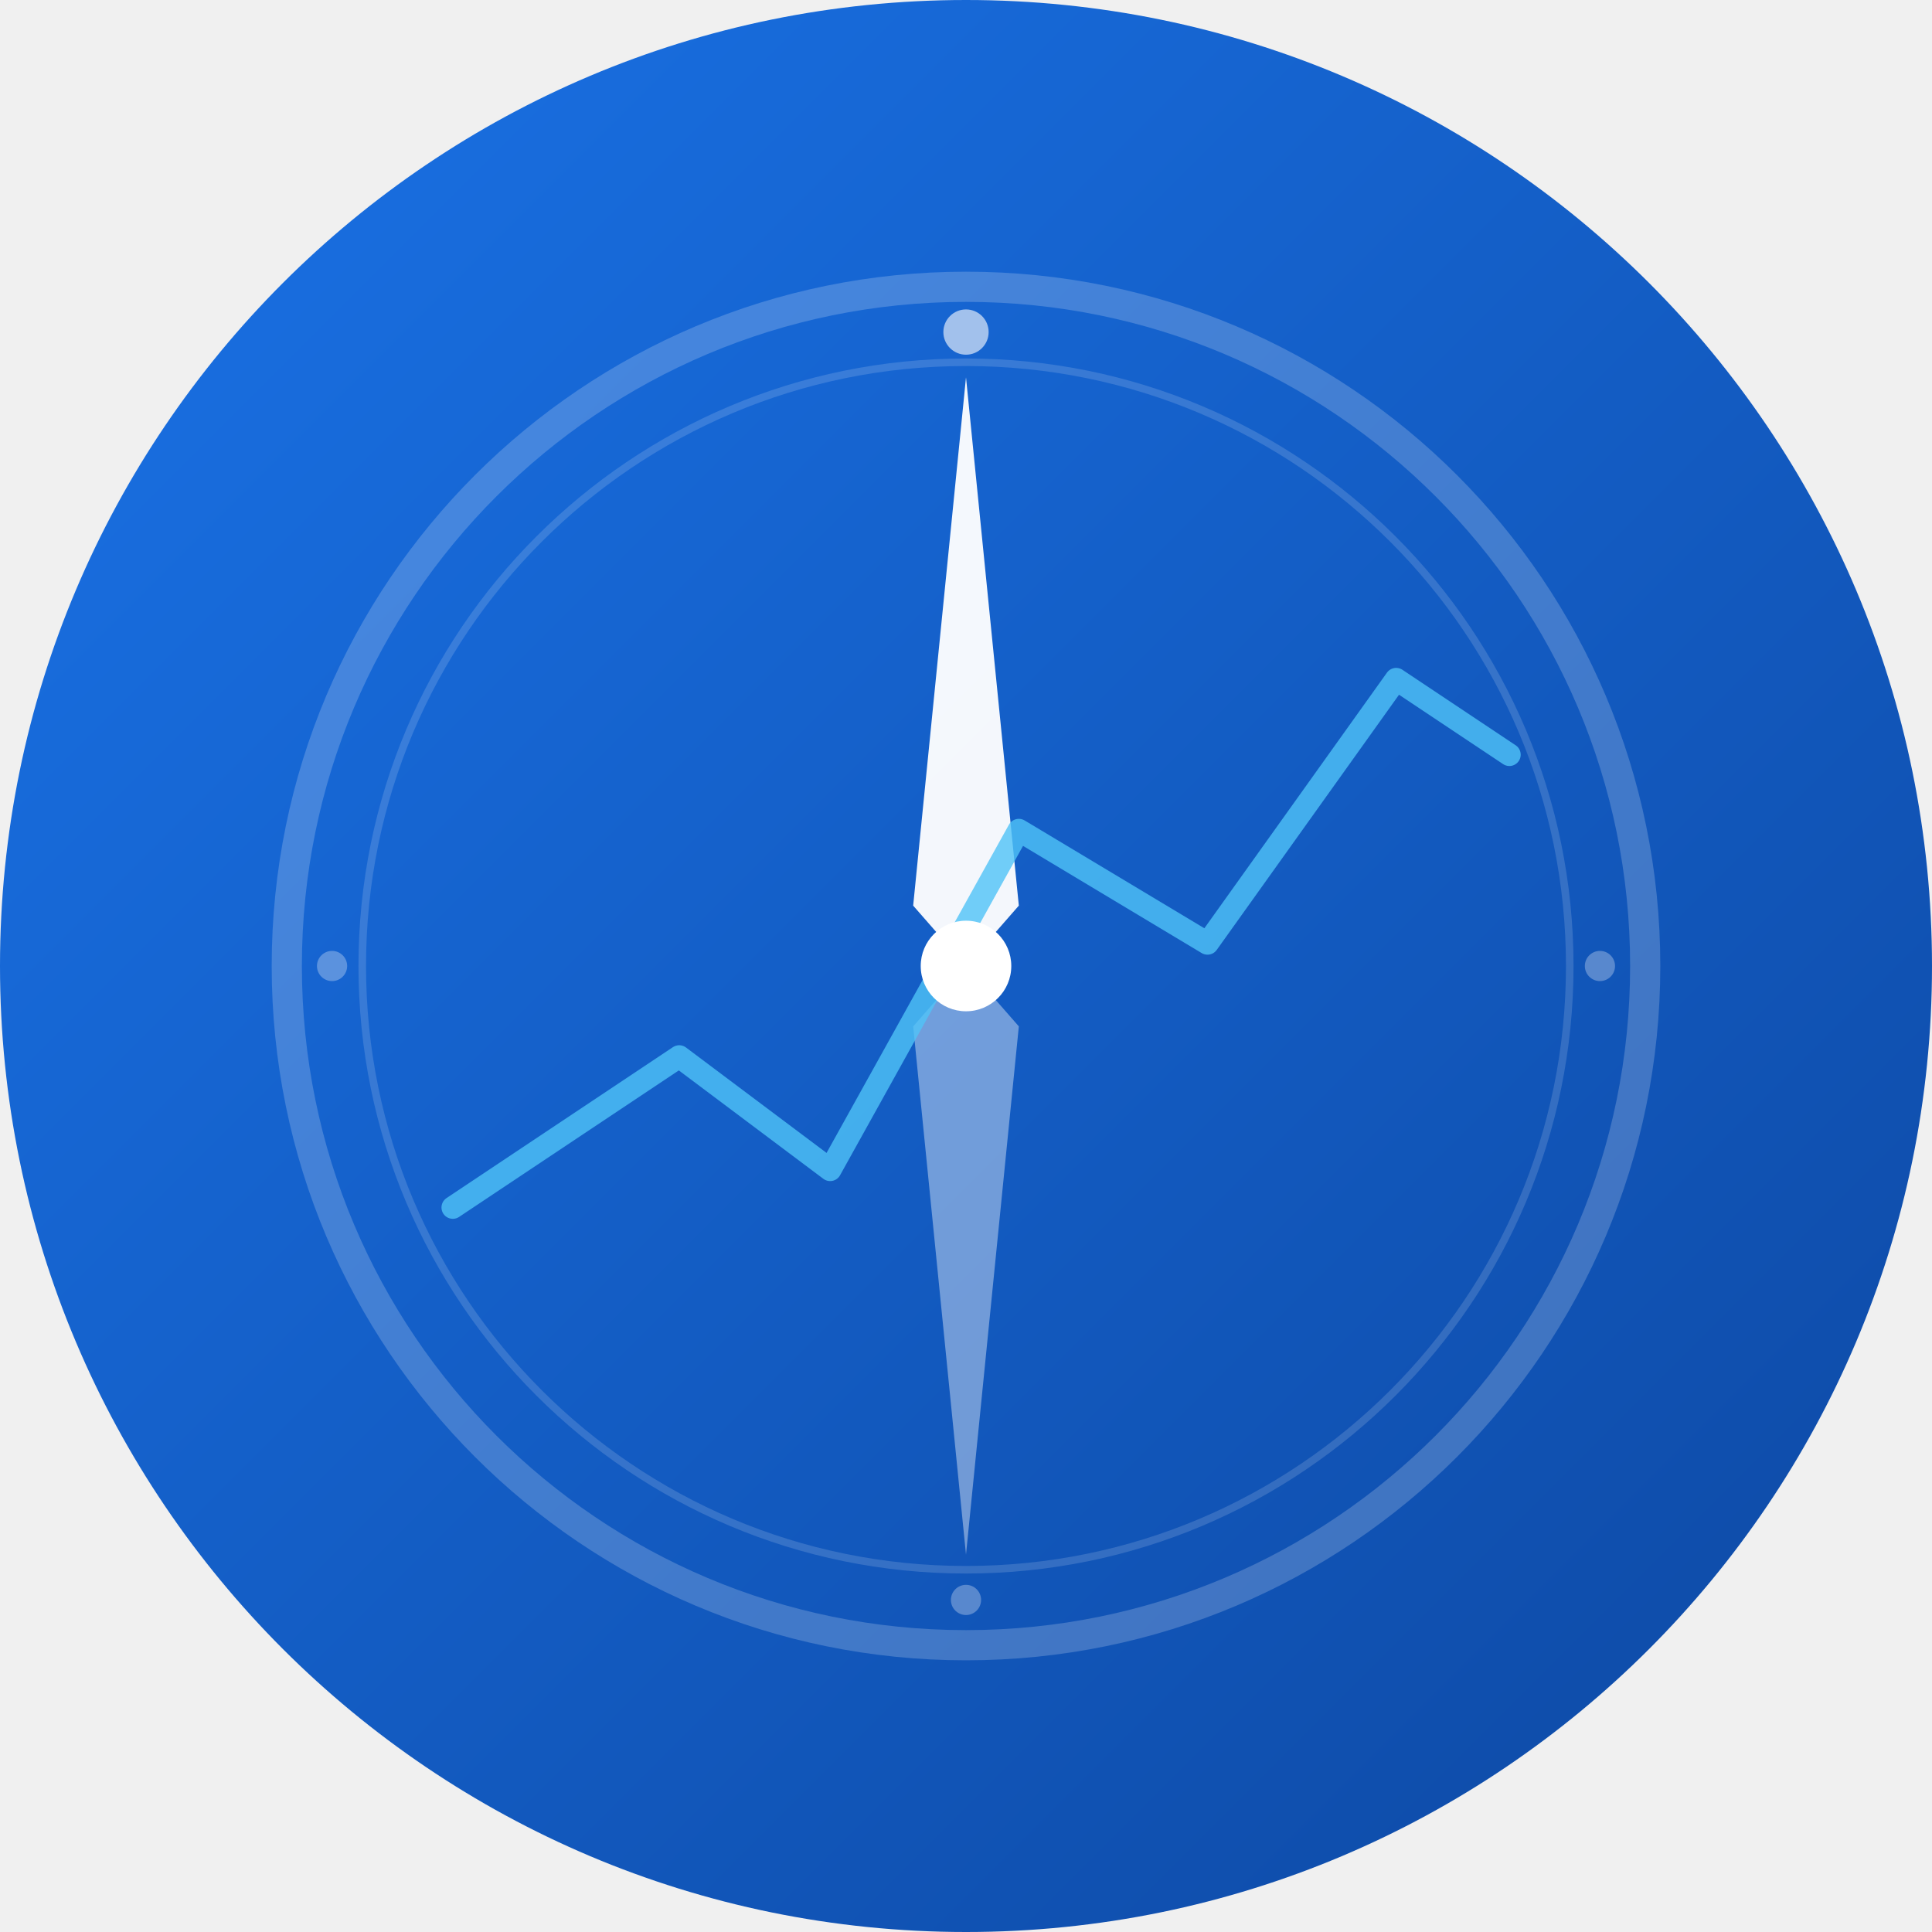
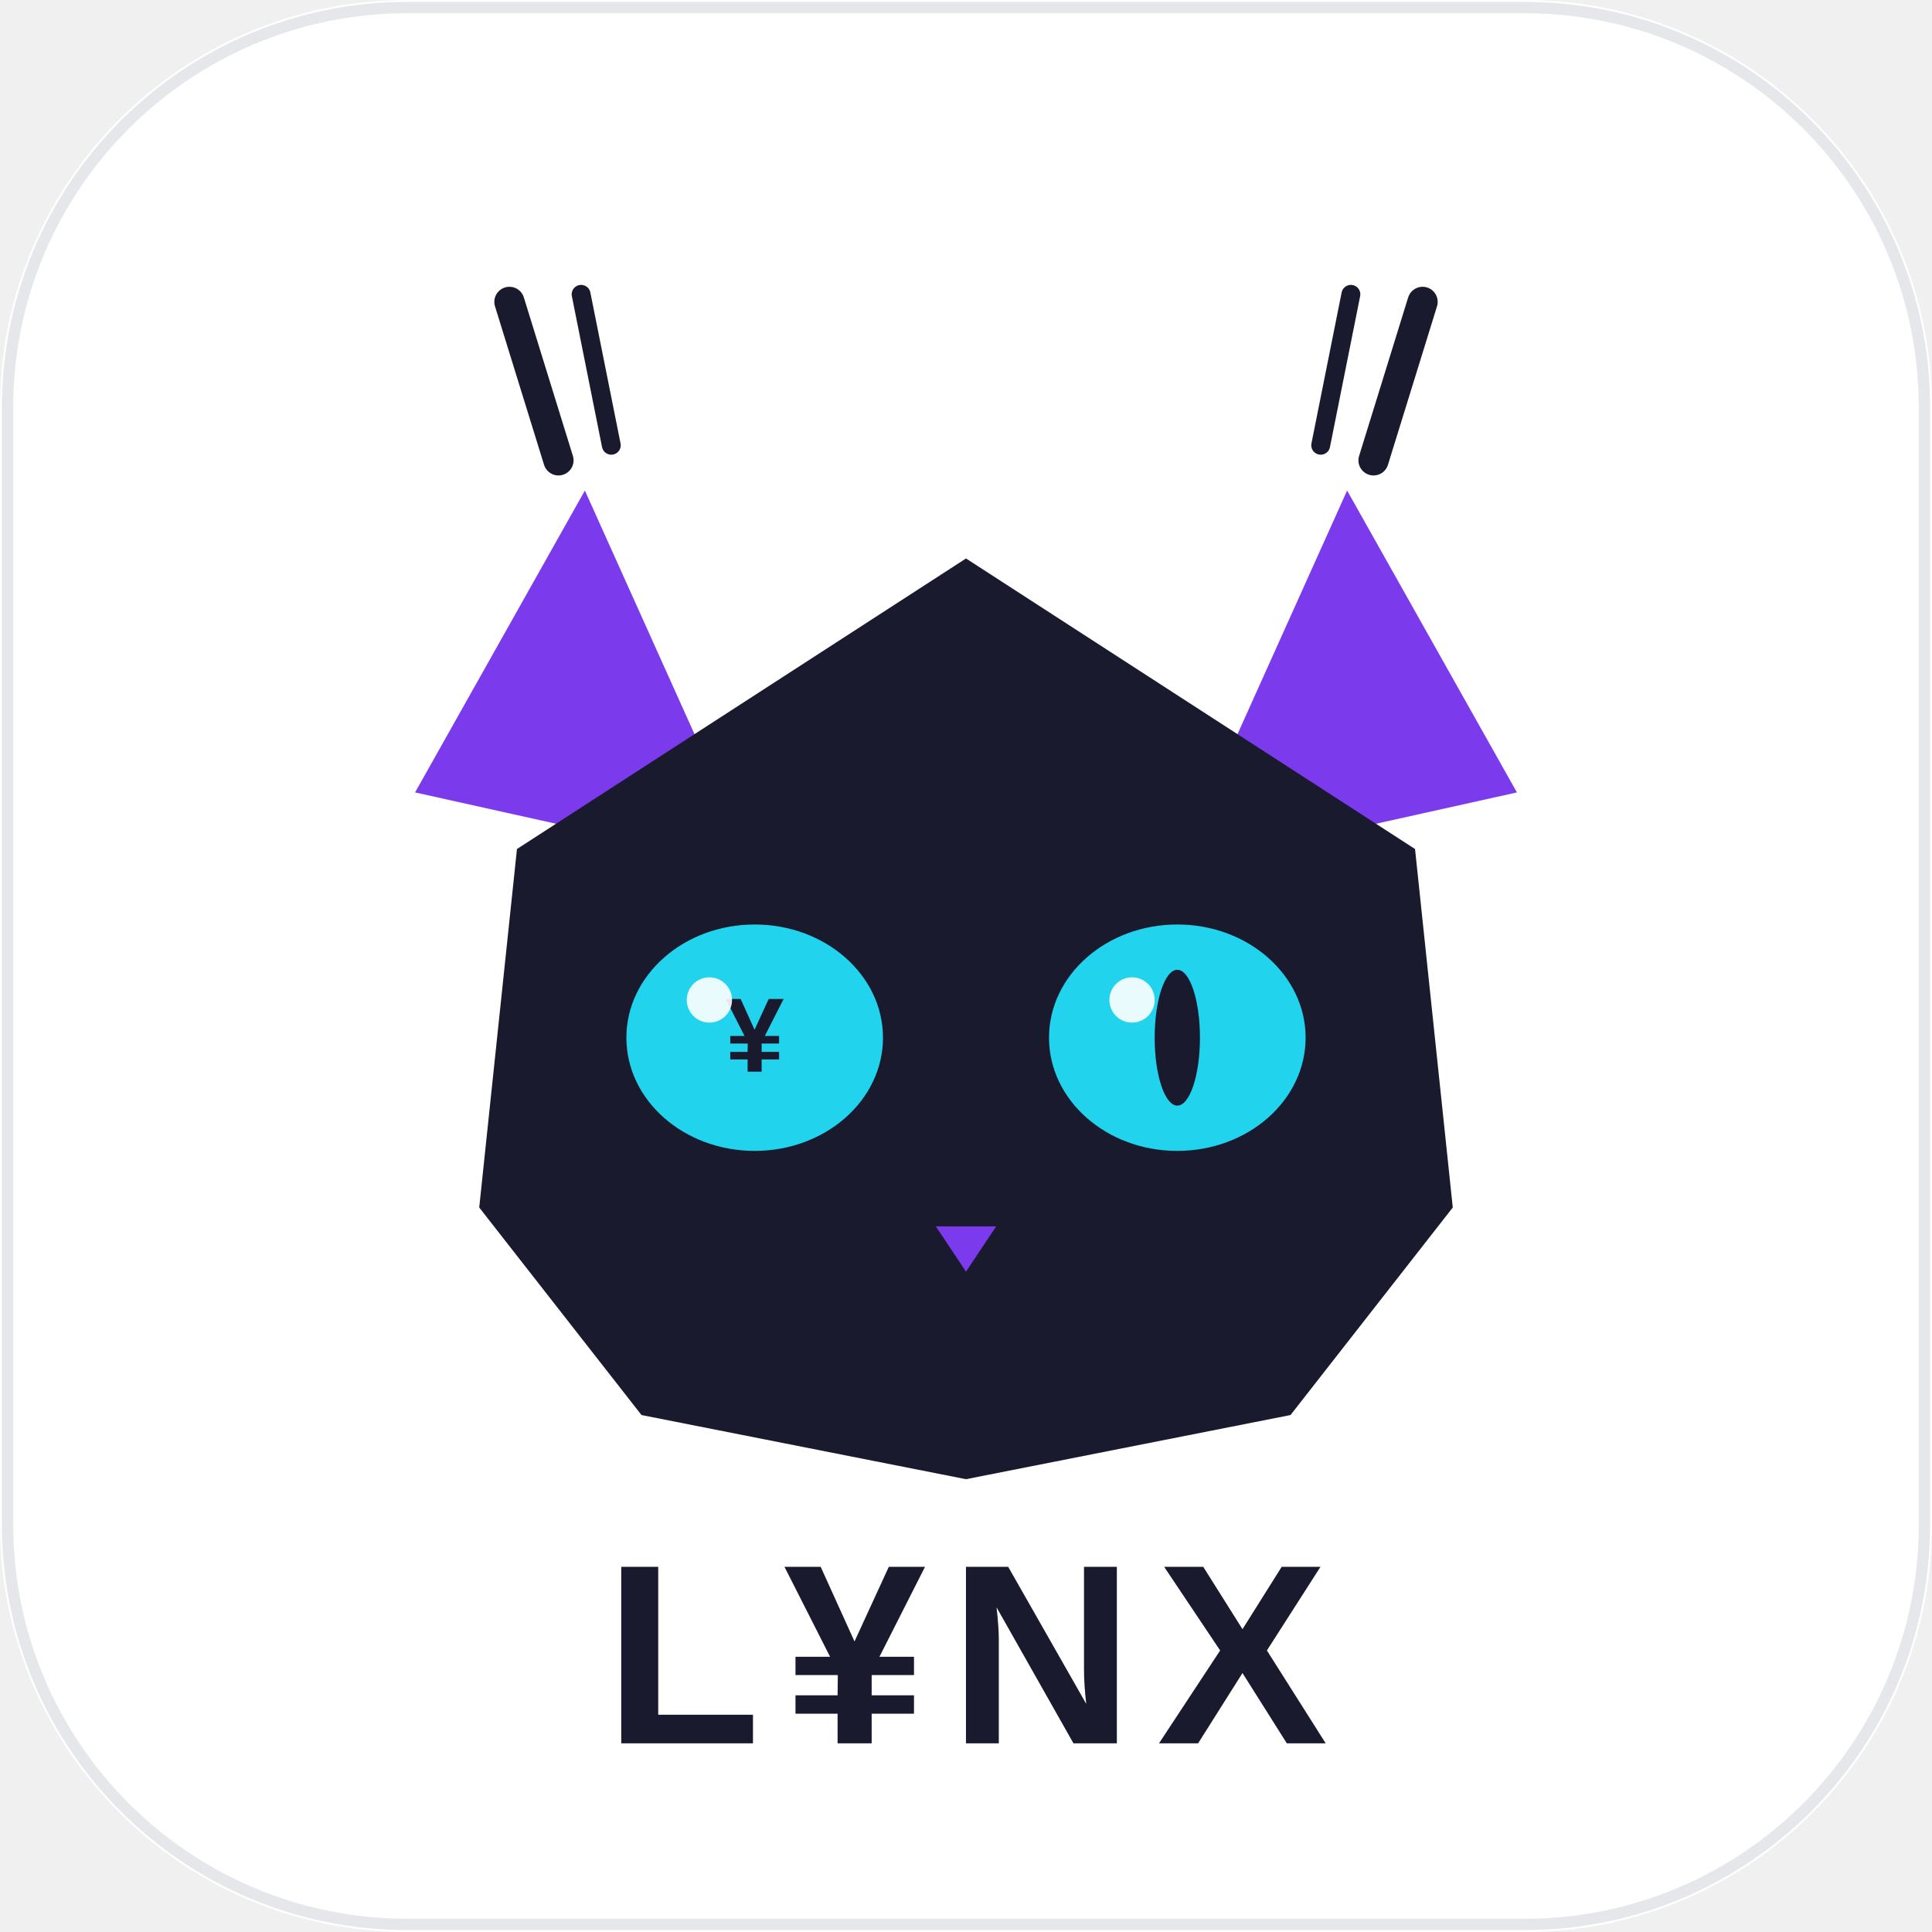
<svg xmlns="http://www.w3.org/2000/svg" viewBox="0 0 512 512">
-   <defs>
-     <linearGradient id="bg" x1="0%" y1="0%" x2="100%" y2="100%">
-       <stop offset="0%" style="stop-color:#1a73e8" />
-       <stop offset="100%" style="stop-color:#0d47a1" />
-     </linearGradient>
-   </defs>
-   <circle cx="256" cy="256" r="256" fill="url(#bg)" />
-   <circle cx="256" cy="256" r="180" fill="none" stroke="rgba(255,255,255,0.2)" stroke-width="8" />
-   <circle cx="256" cy="256" r="160" fill="none" stroke="rgba(255,255,255,0.15)" stroke-width="2" />
-   <polygon points="256,100 270,240 256,256 242,240" fill="#fff" opacity="0.95" />
-   <polygon points="256,412 270,272 256,256 242,272" fill="rgba(255,255,255,0.4)" />
-   <polyline points="120,320 180,280 220,310 270,220 320,250 370,180 400,200" fill="none" stroke="#4fc3f7" stroke-width="6" stroke-linecap="round" stroke-linejoin="round" opacity="0.8" />
-   <circle cx="256" cy="256" r="12" fill="#fff" />
-   <circle cx="256" cy="88" r="6" fill="rgba(255,255,255,0.6)" />
-   <circle cx="256" cy="424" r="4" fill="rgba(255,255,255,0.3)" />
-   <circle cx="88" cy="256" r="4" fill="rgba(255,255,255,0.3)" />
-   <circle cx="424" cy="256" r="4" fill="rgba(255,255,255,0.3)" />
+   <rect width="512" height="512" rx="108" fill="#ffffff" />
+   <rect x="2" y="2" width="508" height="508" rx="106" fill="none" stroke="#e5e7eb" stroke-width="3" />
+   <polygon points="155,130 200,230 110,210" fill="#7c3aed" />
+   <polygon points="357,130 312,230 402,210" fill="#7c3aed" />
+   <line x1="148" y1="122" x2="135" y2="80" stroke="#1a1a2e" stroke-width="8" stroke-linecap="round" />
+   <line x1="162" y1="118" x2="154" y2="78" stroke="#1a1a2e" stroke-width="5" stroke-linecap="round" />
+   <line x1="364" y1="122" x2="377" y2="80" stroke="#1a1a2e" stroke-width="8" stroke-linecap="round" />
+   <line x1="350" y1="118" x2="358" y2="78" stroke="#1a1a2e" stroke-width="5" stroke-linecap="round" />
+   <polygon points="256,148 375,225 385,320 342,375 256,392 170,375 127,320 137,225" fill="#1a1a2e" />
+   <ellipse cx="200" cy="275" rx="34" ry="30" fill="#22d3ee" />
+   <ellipse cx="312" cy="275" rx="34" ry="30" fill="#22d3ee" />
+   <text x="200" y="284" text-anchor="middle" font-family="Arial,sans-serif" font-size="28" font-weight="bold" fill="#1a1a2e">¥</text>
+   <ellipse cx="312" cy="275" rx="6" ry="18" fill="#1a1a2e" />
+   <circle cx="188" cy="265" r="6" fill="#fff" opacity="0.9" />
+   <circle cx="300" cy="265" r="6" fill="#fff" opacity="0.9" />
+   <path d="M248,325 L256,337 L264,325 Z" fill="#7c3aed" />
+   <text x="256" y="462" text-anchor="middle" font-family="'SF Pro Display','Helvetica Neue',Arial,sans-serif" font-size="68" font-weight="900" letter-spacing="6" fill="#1a1a2e">L¥NX</text>
</svg>
